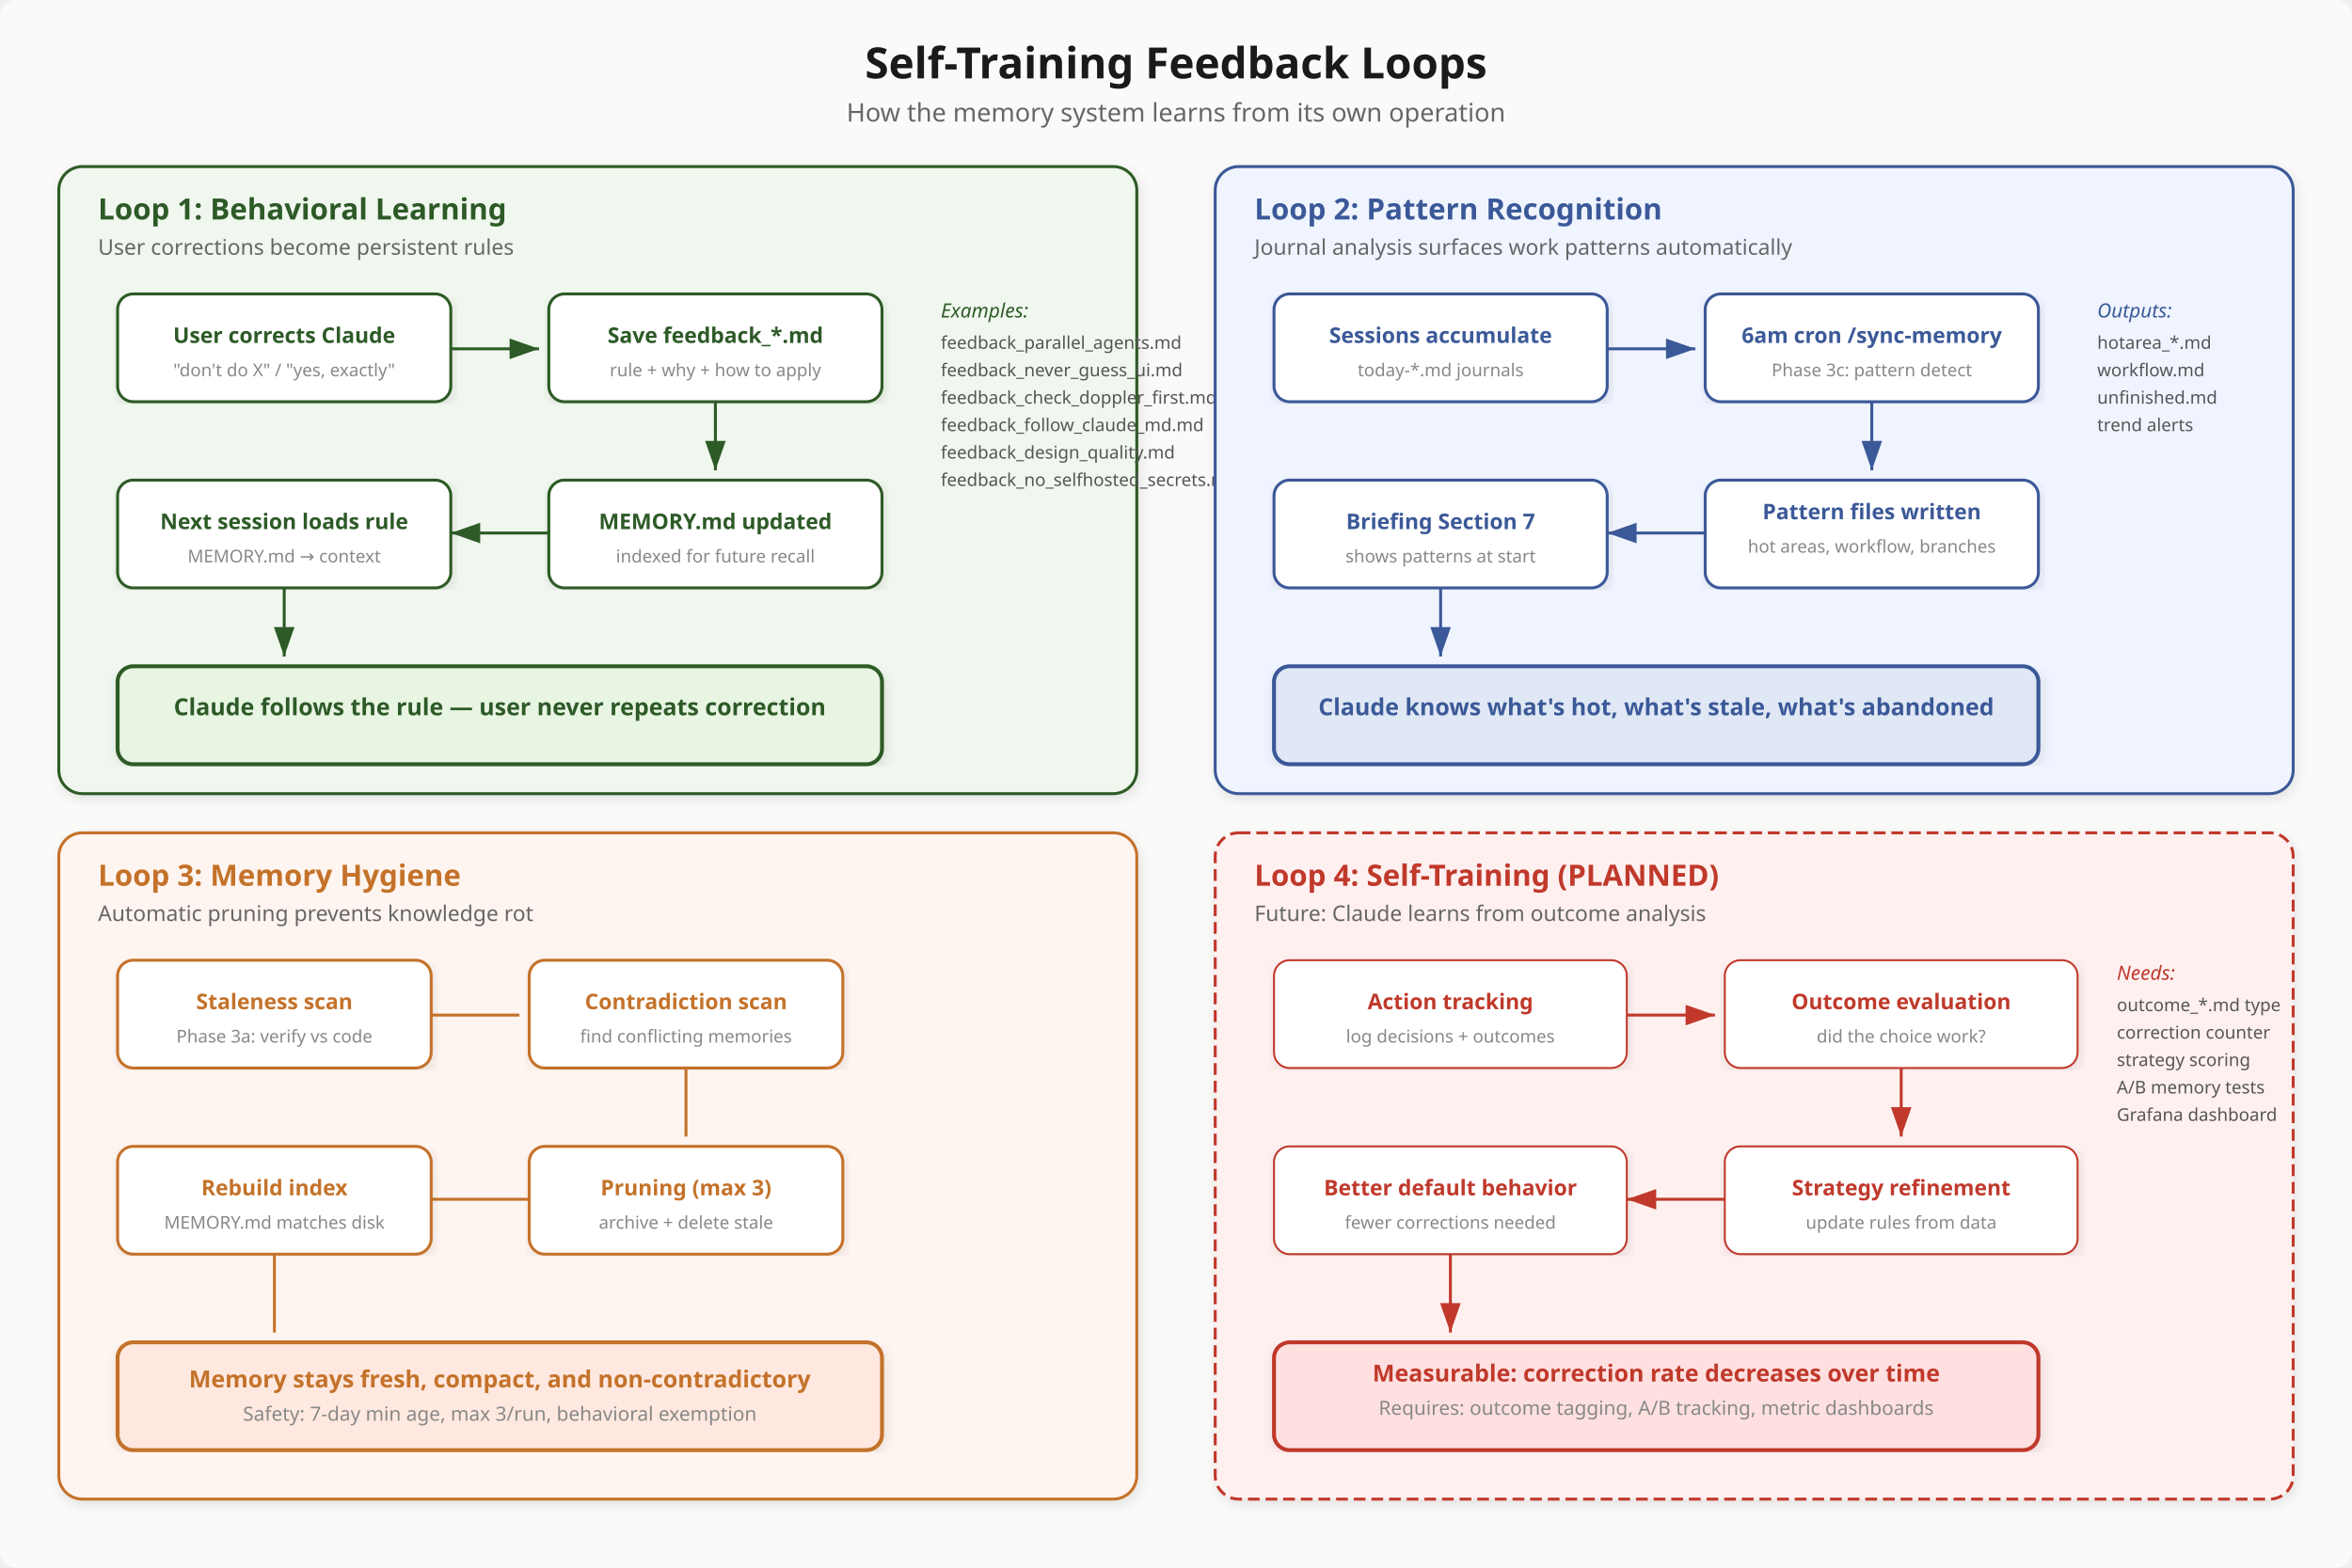
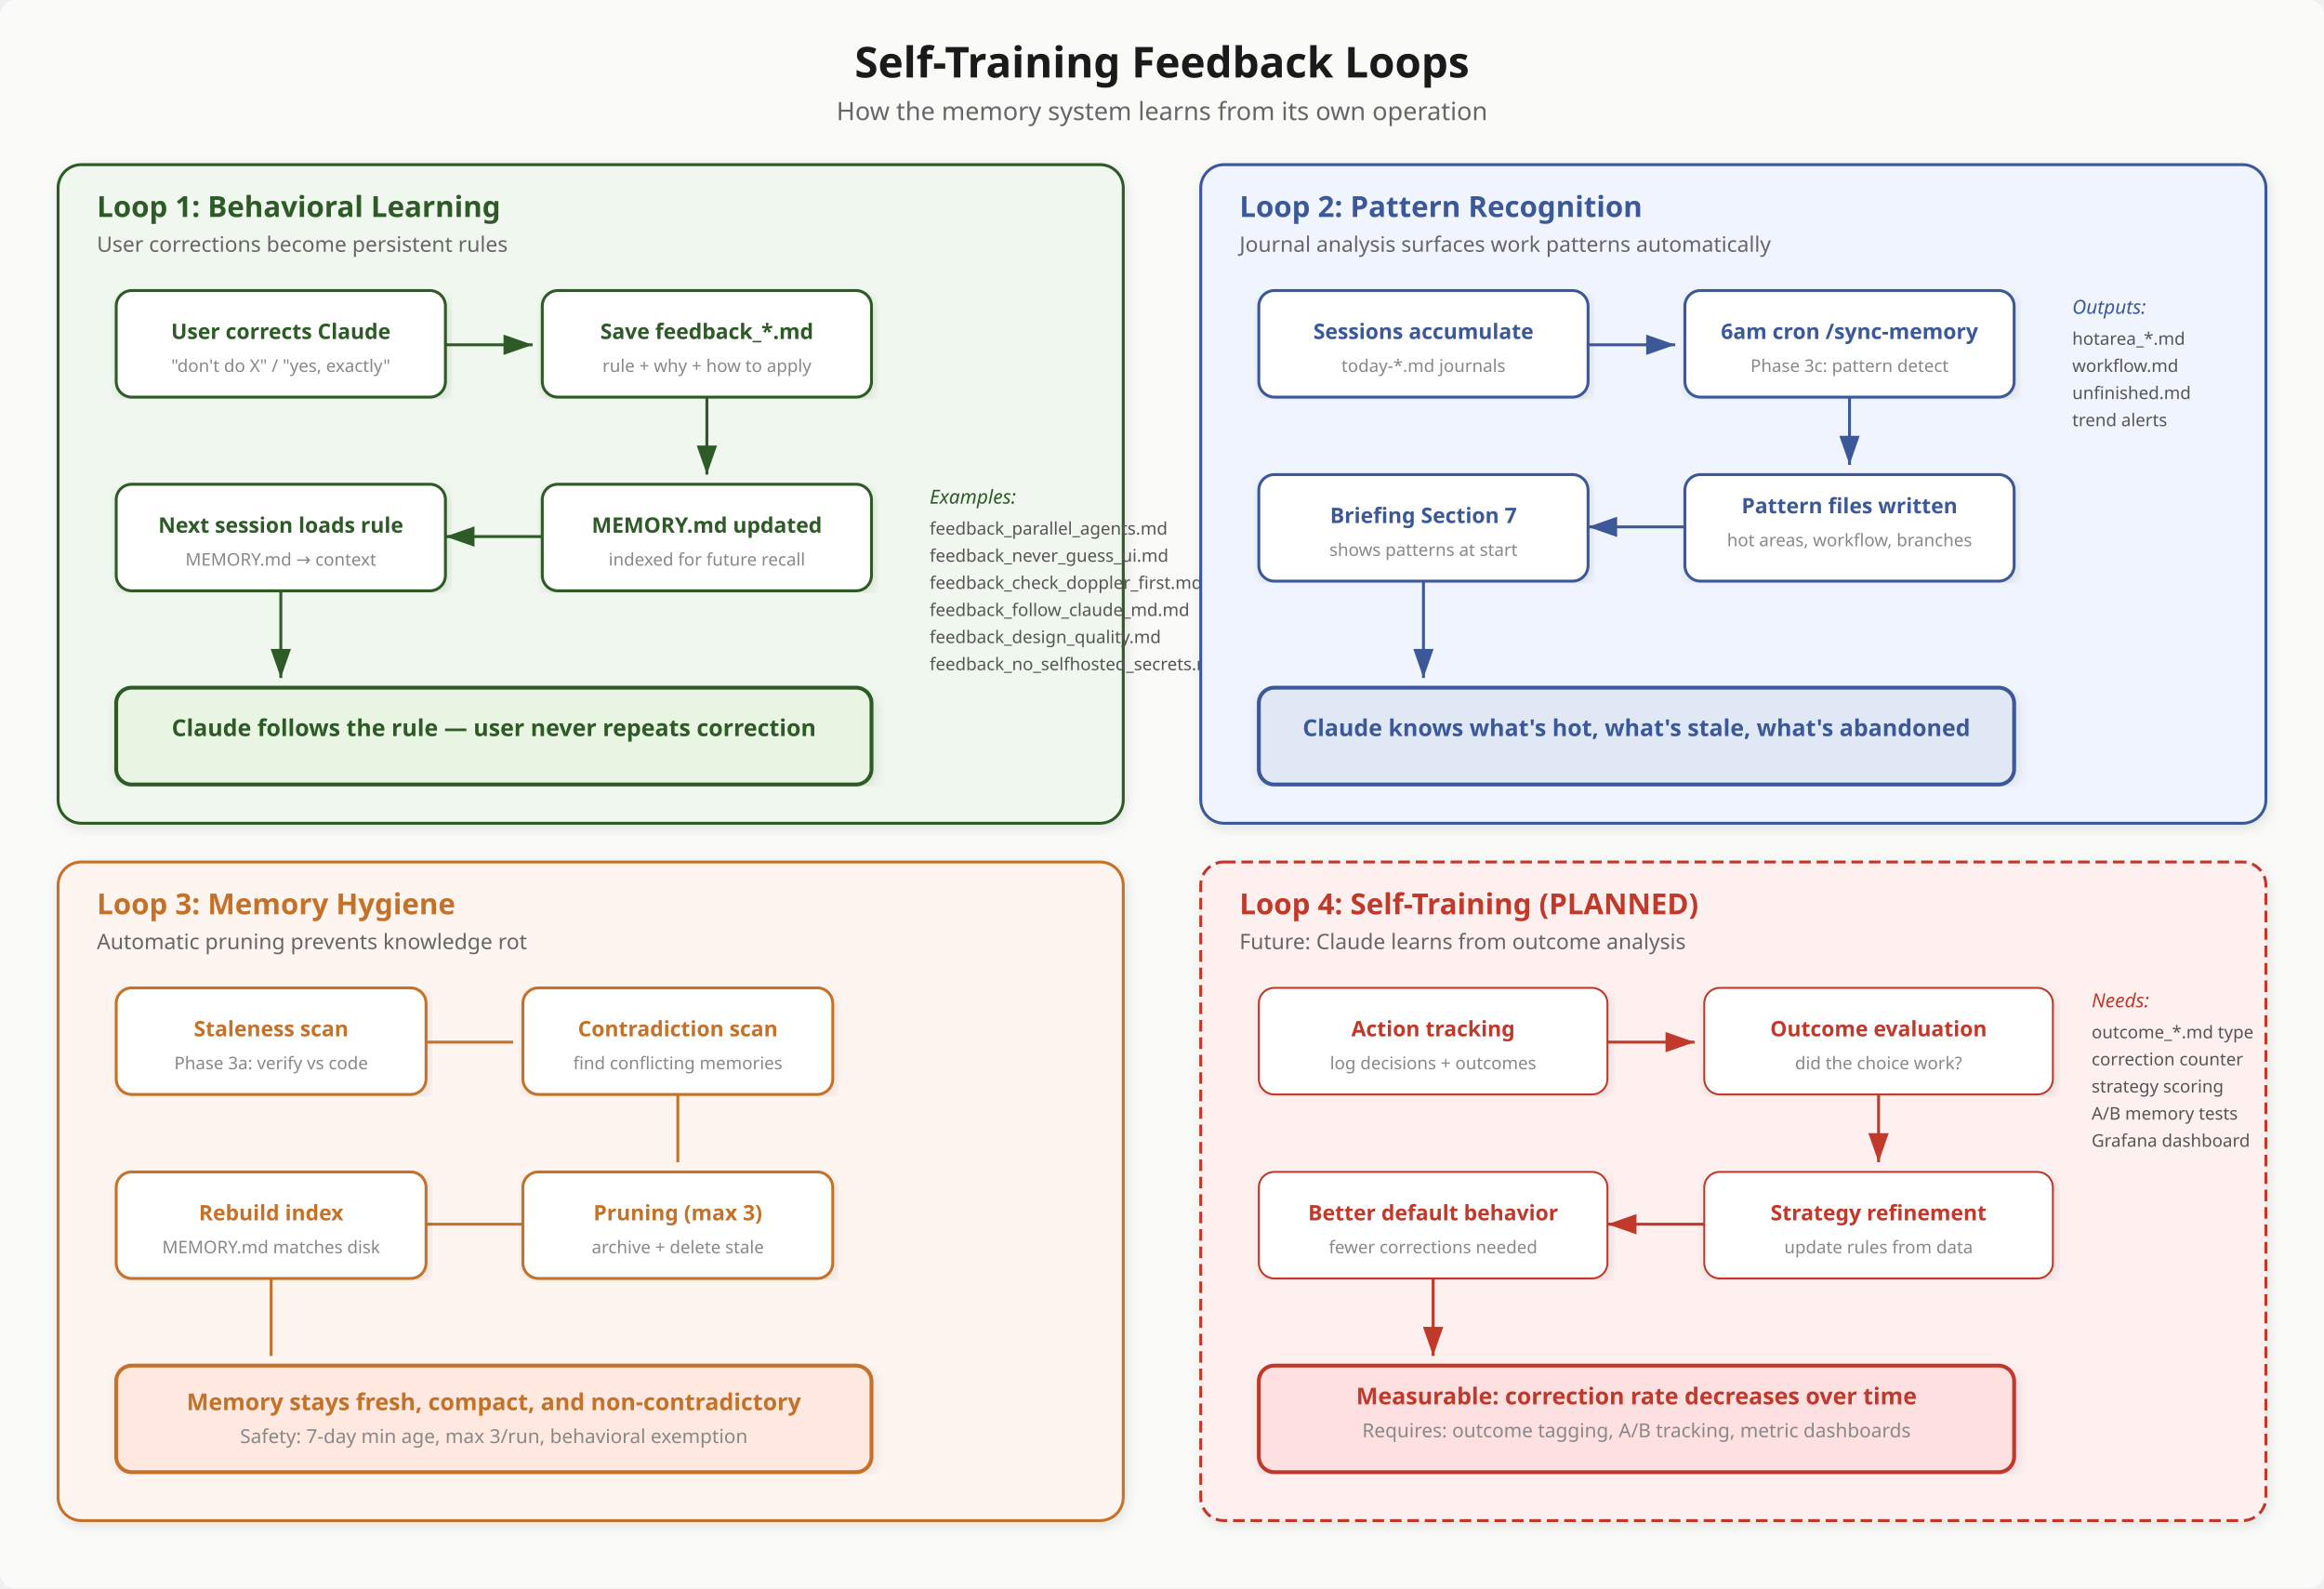
- <svg xmlns="http://www.w3.org/2000/svg" viewBox="0 0 1200 800" font-family="'Plus Jakarta Sans', 'Segoe UI', system-ui, sans-serif">
+ <svg xmlns="http://www.w3.org/2000/svg" viewBox="0 0 1200 820" font-family="'Plus Jakarta Sans', 'Segoe UI', system-ui, sans-serif">
  <defs>
    <marker id="a" markerWidth="10" markerHeight="7" refX="10" refY="3.5" orient="auto">
      <polygon points="0 0, 10 3.5, 0 7" fill="#2D5A27" />
    </marker>
    <marker id="a-red" markerWidth="10" markerHeight="7" refX="10" refY="3.5" orient="auto">
      <polygon points="0 0, 10 3.5, 0 7" fill="#C0392B" />
    </marker>
    <marker id="a-blue" markerWidth="10" markerHeight="7" refX="10" refY="3.5" orient="auto">
      <polygon points="0 0, 10 3.5, 0 7" fill="#3B5998" />
    </marker>
    <filter id="s" x="-2%" y="-2%" width="104%" height="104%">
      <feDropShadow dx="1" dy="2" stdDeviation="3" flood-opacity="0.1" />
    </filter>
  </defs>
-   <rect width="1200" height="800" fill="#FAFAF9" rx="8" />
+   <rect width="1200" height="820" fill="#FAFAF9" rx="8" />
  <text x="600" y="40" text-anchor="middle" font-size="22" font-weight="700" fill="#1a1a1a">Self-Training Feedback Loops</text>
  <text x="600" y="62" text-anchor="middle" font-size="13" fill="#666">How the memory system learns from its own operation</text>
-   <rect x="30" y="85" width="550" height="320" rx="12" fill="#F0F7EE" stroke="#2D5A27" stroke-width="1.5" filter="url(#s)" />
+   <rect x="30" y="85" width="550" height="340" rx="12" fill="#F0F7EE" stroke="#2D5A27" stroke-width="1.5" filter="url(#s)" />
  <text x="50" y="112" font-size="15" font-weight="700" fill="#2D5A27">Loop 1: Behavioral Learning</text>
  <text x="50" y="130" font-size="11" fill="#666">User corrections become persistent rules</text>
  <rect x="60" y="150" width="170" height="55" rx="8" fill="#fff" stroke="#2D5A27" stroke-width="1.5" filter="url(#s)" />
  <text x="145" y="175" text-anchor="middle" font-size="11" font-weight="600" fill="#2D5A27">User corrects Claude</text>
  <text x="145" y="192" text-anchor="middle" font-size="9" fill="#888">"don't do X" / "yes, exactly"</text>
  <line x1="230" y1="178" x2="275" y2="178" stroke="#2D5A27" stroke-width="1.5" marker-end="url(#a)" />
  <rect x="280" y="150" width="170" height="55" rx="8" fill="#fff" stroke="#2D5A27" stroke-width="1.5" filter="url(#s)" />
  <text x="365" y="175" text-anchor="middle" font-size="11" font-weight="600" fill="#2D5A27">Save feedback_*.md</text>
  <text x="365" y="192" text-anchor="middle" font-size="9" fill="#888">rule + why + how to apply</text>
-   <line x1="365" y1="205" x2="365" y2="240" stroke="#2D5A27" stroke-width="1.5" marker-end="url(#a)" />
-   <rect x="280" y="245" width="170" height="55" rx="8" fill="#fff" stroke="#2D5A27" stroke-width="1.5" filter="url(#s)" />
-   <text x="365" y="270" text-anchor="middle" font-size="11" font-weight="600" fill="#2D5A27">MEMORY.md updated</text>
-   <text x="365" y="287" text-anchor="middle" font-size="9" fill="#888">indexed for future recall</text>
-   <line x1="280" y1="272" x2="230" y2="272" stroke="#2D5A27" stroke-width="1.5" marker-end="url(#a)" />
-   <rect x="60" y="245" width="170" height="55" rx="8" fill="#fff" stroke="#2D5A27" stroke-width="1.5" filter="url(#s)" />
-   <text x="145" y="270" text-anchor="middle" font-size="11" font-weight="600" fill="#2D5A27">Next session loads rule</text>
-   <text x="145" y="287" text-anchor="middle" font-size="9" fill="#888">MEMORY.md → context</text>
-   <line x1="145" y1="300" x2="145" y2="335" stroke="#2D5A27" stroke-width="1.5" marker-end="url(#a)" />
-   <rect x="60" y="340" width="390" height="50" rx="8" fill="#E8F5E3" stroke="#2D5A27" stroke-width="2" filter="url(#s)" />
-   <text x="255" y="365" text-anchor="middle" font-size="12" font-weight="700" fill="#2D5A27">Claude follows the rule — user never repeats correction</text>
-   <text x="480" y="162" font-size="10" fill="#2D5A27" font-style="italic">Examples:</text>
-   <text x="480" y="178" font-size="9" fill="#555">feedback_parallel_agents.md</text>
-   <text x="480" y="192" font-size="9" fill="#555">feedback_never_guess_ui.md</text>
-   <text x="480" y="206" font-size="9" fill="#555">feedback_check_doppler_first.md</text>
-   <text x="480" y="220" font-size="9" fill="#555">feedback_follow_claude_md.md</text>
-   <text x="480" y="234" font-size="9" fill="#555">feedback_design_quality.md</text>
-   <text x="480" y="248" font-size="9" fill="#555">feedback_no_selfhosted_secrets.md</text>
-   <rect x="620" y="85" width="550" height="320" rx="12" fill="#F0F4FF" stroke="#3B5998" stroke-width="1.5" filter="url(#s)" />
+   <line x1="365" y1="205" x2="365" y2="245" stroke="#2D5A27" stroke-width="1.5" marker-end="url(#a)" />
+   <rect x="280" y="250" width="170" height="55" rx="8" fill="#fff" stroke="#2D5A27" stroke-width="1.5" filter="url(#s)" />
+   <text x="365" y="275" text-anchor="middle" font-size="11" font-weight="600" fill="#2D5A27">MEMORY.md updated</text>
+   <text x="365" y="292" text-anchor="middle" font-size="9" fill="#888">indexed for future recall</text>
+   <line x1="280" y1="277" x2="230" y2="277" stroke="#2D5A27" stroke-width="1.5" marker-end="url(#a)" />
+   <rect x="60" y="250" width="170" height="55" rx="8" fill="#fff" stroke="#2D5A27" stroke-width="1.5" filter="url(#s)" />
+   <text x="145" y="275" text-anchor="middle" font-size="11" font-weight="600" fill="#2D5A27">Next session loads rule</text>
+   <text x="145" y="292" text-anchor="middle" font-size="9" fill="#888">MEMORY.md → context</text>
+   <line x1="145" y1="305" x2="145" y2="350" stroke="#2D5A27" stroke-width="1.5" marker-end="url(#a)" />
+   <rect x="60" y="355" width="390" height="50" rx="8" fill="#E8F5E3" stroke="#2D5A27" stroke-width="2" filter="url(#s)" />
+   <text x="255" y="380" text-anchor="middle" font-size="12" font-weight="700" fill="#2D5A27">Claude follows the rule — user never repeats correction</text>
+   <text x="480" y="260" font-size="10" fill="#2D5A27" font-style="italic">Examples:</text>
+   <text x="480" y="276" font-size="9" fill="#555">feedback_parallel_agents.md</text>
+   <text x="480" y="290" font-size="9" fill="#555">feedback_never_guess_ui.md</text>
+   <text x="480" y="304" font-size="9" fill="#555">feedback_check_doppler_first.md</text>
+   <text x="480" y="318" font-size="9" fill="#555">feedback_follow_claude_md.md</text>
+   <text x="480" y="332" font-size="9" fill="#555">feedback_design_quality.md</text>
+   <text x="480" y="346" font-size="9" fill="#555">feedback_no_selfhosted_secrets.md</text>
+   <rect x="620" y="85" width="550" height="340" rx="12" fill="#F0F4FF" stroke="#3B5998" stroke-width="1.5" filter="url(#s)" />
  <text x="640" y="112" font-size="15" font-weight="700" fill="#3B5998">Loop 2: Pattern Recognition</text>
  <text x="640" y="130" font-size="11" fill="#666">Journal analysis surfaces work patterns automatically</text>
  <rect x="650" y="150" width="170" height="55" rx="8" fill="#fff" stroke="#3B5998" stroke-width="1.5" filter="url(#s)" />
  <text x="735" y="175" text-anchor="middle" font-size="11" font-weight="600" fill="#3B5998">Sessions accumulate</text>
  <text x="735" y="192" text-anchor="middle" font-size="9" fill="#888">today-*.md journals</text>
  <line x1="820" y1="178" x2="865" y2="178" stroke="#3B5998" stroke-width="1.5" marker-end="url(#a-blue)" />
  <rect x="870" y="150" width="170" height="55" rx="8" fill="#fff" stroke="#3B5998" stroke-width="1.5" filter="url(#s)" />
  <text x="955" y="175" text-anchor="middle" font-size="11" font-weight="600" fill="#3B5998">6am cron /sync-memory</text>
  <text x="955" y="192" text-anchor="middle" font-size="9" fill="#888">Phase 3c: pattern detect</text>
  <line x1="955" y1="205" x2="955" y2="240" stroke="#3B5998" stroke-width="1.5" marker-end="url(#a-blue)" />
  <rect x="870" y="245" width="170" height="55" rx="8" fill="#fff" stroke="#3B5998" stroke-width="1.5" filter="url(#s)" />
  <text x="955" y="265" text-anchor="middle" font-size="11" font-weight="600" fill="#3B5998">Pattern files written</text>
  <text x="955" y="282" text-anchor="middle" font-size="9" fill="#888">hot areas, workflow, branches</text>
  <line x1="870" y1="272" x2="820" y2="272" stroke="#3B5998" stroke-width="1.5" marker-end="url(#a-blue)" />
  <rect x="650" y="245" width="170" height="55" rx="8" fill="#fff" stroke="#3B5998" stroke-width="1.5" filter="url(#s)" />
  <text x="735" y="270" text-anchor="middle" font-size="11" font-weight="600" fill="#3B5998">Briefing Section 7</text>
  <text x="735" y="287" text-anchor="middle" font-size="9" fill="#888">shows patterns at start</text>
-   <line x1="735" y1="300" x2="735" y2="335" stroke="#3B5998" stroke-width="1.5" marker-end="url(#a-blue)" />
-   <rect x="650" y="340" width="390" height="50" rx="8" fill="#E0E8F5" stroke="#3B5998" stroke-width="2" filter="url(#s)" />
-   <text x="845" y="365" text-anchor="middle" font-size="12" font-weight="700" fill="#3B5998">Claude knows what's hot, what's stale, what's abandoned</text>
+   <line x1="735" y1="300" x2="735" y2="350" stroke="#3B5998" stroke-width="1.5" marker-end="url(#a-blue)" />
+   <rect x="650" y="355" width="390" height="50" rx="8" fill="#E0E8F5" stroke="#3B5998" stroke-width="2" filter="url(#s)" />
+   <text x="845" y="380" text-anchor="middle" font-size="12" font-weight="700" fill="#3B5998">Claude knows what's hot, what's stale, what's abandoned</text>
  <text x="1070" y="162" font-size="10" fill="#3B5998" font-style="italic">Outputs:</text>
  <text x="1070" y="178" font-size="9" fill="#555">hotarea_*.md</text>
  <text x="1070" y="192" font-size="9" fill="#555">workflow.md</text>
  <text x="1070" y="206" font-size="9" fill="#555">unfinished.md</text>
  <text x="1070" y="220" font-size="9" fill="#555">trend alerts</text>
-   <rect x="30" y="425" width="550" height="340" rx="12" fill="#FFF5F0" stroke="#C4722A" stroke-width="1.5" filter="url(#s)" />
-   <text x="50" y="452" font-size="15" font-weight="700" fill="#C4722A">Loop 3: Memory Hygiene</text>
-   <text x="50" y="470" font-size="11" fill="#666">Automatic pruning prevents knowledge rot</text>
-   <rect x="60" y="490" width="160" height="55" rx="8" fill="#fff" stroke="#C4722A" stroke-width="1.5" filter="url(#s)" />
-   <text x="140" y="515" text-anchor="middle" font-size="11" font-weight="600" fill="#C4722A">Staleness scan</text>
-   <text x="140" y="532" text-anchor="middle" font-size="9" fill="#888">Phase 3a: verify vs code</text>
-   <line x1="220" y1="518" x2="265" y2="518" stroke="#C4722A" stroke-width="1.5" marker-end="url(#arr-orange)" />
-   <rect x="270" y="490" width="160" height="55" rx="8" fill="#fff" stroke="#C4722A" stroke-width="1.5" filter="url(#s)" />
-   <text x="350" y="515" text-anchor="middle" font-size="11" font-weight="600" fill="#C4722A">Contradiction scan</text>
-   <text x="350" y="532" text-anchor="middle" font-size="9" fill="#888">find conflicting memories</text>
-   <line x1="350" y1="545" x2="350" y2="580" stroke="#C4722A" stroke-width="1.5" marker-end="url(#arr-orange)" />
-   <rect x="270" y="585" width="160" height="55" rx="8" fill="#fff" stroke="#C4722A" stroke-width="1.5" filter="url(#s)" />
-   <text x="350" y="610" text-anchor="middle" font-size="11" font-weight="600" fill="#C4722A">Pruning (max 3)</text>
-   <text x="350" y="627" text-anchor="middle" font-size="9" fill="#888">archive + delete stale</text>
-   <line x1="270" y1="612" x2="220" y2="612" stroke="#C4722A" stroke-width="1.5" marker-end="url(#arr-orange)" />
-   <rect x="60" y="585" width="160" height="55" rx="8" fill="#fff" stroke="#C4722A" stroke-width="1.5" filter="url(#s)" />
-   <text x="140" y="610" text-anchor="middle" font-size="11" font-weight="600" fill="#C4722A">Rebuild index</text>
-   <text x="140" y="627" text-anchor="middle" font-size="9" fill="#888">MEMORY.md matches disk</text>
-   <line x1="140" y1="640" x2="140" y2="680" stroke="#C4722A" stroke-width="1.5" marker-end="url(#arr-orange)" />
-   <rect x="60" y="685" width="390" height="55" rx="8" fill="#FEE8DF" stroke="#C4722A" stroke-width="2" filter="url(#s)" />
-   <text x="255" y="708" text-anchor="middle" font-size="12" font-weight="700" fill="#C4722A">Memory stays fresh, compact, and non-contradictory</text>
-   <text x="255" y="725" text-anchor="middle" font-size="10" fill="#888">Safety: 7-day min age, max 3/run, behavioral exemption</text>
-   <rect x="620" y="425" width="550" height="340" rx="12" fill="#FFF0F0" stroke="#C0392B" stroke-width="1.5" stroke-dasharray="6 3" filter="url(#s)" />
-   <text x="640" y="452" font-size="15" font-weight="700" fill="#C0392B">Loop 4: Self-Training (PLANNED)</text>
-   <text x="640" y="470" font-size="11" fill="#666">Future: Claude learns from outcome analysis</text>
-   <rect x="650" y="490" width="180" height="55" rx="8" fill="#fff" stroke="#C0392B" stroke-width="1" filter="url(#s)" />
-   <text x="740" y="515" text-anchor="middle" font-size="11" font-weight="600" fill="#C0392B">Action tracking</text>
-   <text x="740" y="532" text-anchor="middle" font-size="9" fill="#888">log decisions + outcomes</text>
-   <line x1="830" y1="518" x2="875" y2="518" stroke="#C0392B" stroke-width="1.5" marker-end="url(#a-red)" />
-   <rect x="880" y="490" width="180" height="55" rx="8" fill="#fff" stroke="#C0392B" stroke-width="1" filter="url(#s)" />
-   <text x="970" y="515" text-anchor="middle" font-size="11" font-weight="600" fill="#C0392B">Outcome evaluation</text>
-   <text x="970" y="532" text-anchor="middle" font-size="9" fill="#888">did the choice work?</text>
-   <line x1="970" y1="545" x2="970" y2="580" stroke="#C0392B" stroke-width="1.5" marker-end="url(#a-red)" />
-   <rect x="880" y="585" width="180" height="55" rx="8" fill="#fff" stroke="#C0392B" stroke-width="1" filter="url(#s)" />
-   <text x="970" y="610" text-anchor="middle" font-size="11" font-weight="600" fill="#C0392B">Strategy refinement</text>
-   <text x="970" y="627" text-anchor="middle" font-size="9" fill="#888">update rules from data</text>
-   <line x1="880" y1="612" x2="830" y2="612" stroke="#C0392B" stroke-width="1.5" marker-end="url(#a-red)" />
-   <rect x="650" y="585" width="180" height="55" rx="8" fill="#fff" stroke="#C0392B" stroke-width="1" filter="url(#s)" />
-   <text x="740" y="610" text-anchor="middle" font-size="11" font-weight="600" fill="#C0392B">Better default behavior</text>
-   <text x="740" y="627" text-anchor="middle" font-size="9" fill="#888">fewer corrections needed</text>
-   <line x1="740" y1="640" x2="740" y2="680" stroke="#C0392B" stroke-width="1.5" marker-end="url(#a-red)" />
-   <rect x="650" y="685" width="390" height="55" rx="8" fill="#FFE0E0" stroke="#C0392B" stroke-width="2" filter="url(#s)" />
-   <text x="845" y="705" text-anchor="middle" font-size="12" font-weight="700" fill="#C0392B">Measurable: correction rate decreases over time</text>
-   <text x="845" y="722" text-anchor="middle" font-size="10" fill="#888">Requires: outcome tagging, A/B tracking, metric dashboards</text>
-   <text x="1080" y="500" font-size="10" fill="#C0392B" font-style="italic">Needs:</text>
-   <text x="1080" y="516" font-size="9" fill="#555">outcome_*.md type</text>
-   <text x="1080" y="530" font-size="9" fill="#555">correction counter</text>
-   <text x="1080" y="544" font-size="9" fill="#555">strategy scoring</text>
-   <text x="1080" y="558" font-size="9" fill="#555">A/B memory tests</text>
-   <text x="1080" y="572" font-size="9" fill="#555">Grafana dashboard</text>
+   <rect x="30" y="445" width="550" height="340" rx="12" fill="#FFF5F0" stroke="#C4722A" stroke-width="1.5" filter="url(#s)" />
+   <text x="50" y="472" font-size="15" font-weight="700" fill="#C4722A">Loop 3: Memory Hygiene</text>
+   <text x="50" y="490" font-size="11" fill="#666">Automatic pruning prevents knowledge rot</text>
+   <rect x="60" y="510" width="160" height="55" rx="8" fill="#fff" stroke="#C4722A" stroke-width="1.5" filter="url(#s)" />
+   <text x="140" y="535" text-anchor="middle" font-size="11" font-weight="600" fill="#C4722A">Staleness scan</text>
+   <text x="140" y="552" text-anchor="middle" font-size="9" fill="#888">Phase 3a: verify vs code</text>
+   <line x1="220" y1="538" x2="265" y2="538" stroke="#C4722A" stroke-width="1.5" marker-end="url(#arr-orange)" />
+   <rect x="270" y="510" width="160" height="55" rx="8" fill="#fff" stroke="#C4722A" stroke-width="1.5" filter="url(#s)" />
+   <text x="350" y="535" text-anchor="middle" font-size="11" font-weight="600" fill="#C4722A">Contradiction scan</text>
+   <text x="350" y="552" text-anchor="middle" font-size="9" fill="#888">find conflicting memories</text>
+   <line x1="350" y1="565" x2="350" y2="600" stroke="#C4722A" stroke-width="1.5" marker-end="url(#arr-orange)" />
+   <rect x="270" y="605" width="160" height="55" rx="8" fill="#fff" stroke="#C4722A" stroke-width="1.5" filter="url(#s)" />
+   <text x="350" y="630" text-anchor="middle" font-size="11" font-weight="600" fill="#C4722A">Pruning (max 3)</text>
+   <text x="350" y="647" text-anchor="middle" font-size="9" fill="#888">archive + delete stale</text>
+   <line x1="270" y1="632" x2="220" y2="632" stroke="#C4722A" stroke-width="1.5" marker-end="url(#arr-orange)" />
+   <rect x="60" y="605" width="160" height="55" rx="8" fill="#fff" stroke="#C4722A" stroke-width="1.5" filter="url(#s)" />
+   <text x="140" y="630" text-anchor="middle" font-size="11" font-weight="600" fill="#C4722A">Rebuild index</text>
+   <text x="140" y="647" text-anchor="middle" font-size="9" fill="#888">MEMORY.md matches disk</text>
+   <line x1="140" y1="660" x2="140" y2="700" stroke="#C4722A" stroke-width="1.5" marker-end="url(#arr-orange)" />
+   <rect x="60" y="705" width="390" height="55" rx="8" fill="#FEE8DF" stroke="#C4722A" stroke-width="2" filter="url(#s)" />
+   <text x="255" y="728" text-anchor="middle" font-size="12" font-weight="700" fill="#C4722A">Memory stays fresh, compact, and non-contradictory</text>
+   <text x="255" y="745" text-anchor="middle" font-size="10" fill="#888">Safety: 7-day min age, max 3/run, behavioral exemption</text>
+   <rect x="620" y="445" width="550" height="340" rx="12" fill="#FFF0F0" stroke="#C0392B" stroke-width="1.5" stroke-dasharray="6 3" filter="url(#s)" />
+   <text x="640" y="472" font-size="15" font-weight="700" fill="#C0392B">Loop 4: Self-Training (PLANNED)</text>
+   <text x="640" y="490" font-size="11" fill="#666">Future: Claude learns from outcome analysis</text>
+   <rect x="650" y="510" width="180" height="55" rx="8" fill="#fff" stroke="#C0392B" stroke-width="1" filter="url(#s)" />
+   <text x="740" y="535" text-anchor="middle" font-size="11" font-weight="600" fill="#C0392B">Action tracking</text>
+   <text x="740" y="552" text-anchor="middle" font-size="9" fill="#888">log decisions + outcomes</text>
+   <line x1="830" y1="538" x2="875" y2="538" stroke="#C0392B" stroke-width="1.5" marker-end="url(#a-red)" />
+   <rect x="880" y="510" width="180" height="55" rx="8" fill="#fff" stroke="#C0392B" stroke-width="1" filter="url(#s)" />
+   <text x="970" y="535" text-anchor="middle" font-size="11" font-weight="600" fill="#C0392B">Outcome evaluation</text>
+   <text x="970" y="552" text-anchor="middle" font-size="9" fill="#888">did the choice work?</text>
+   <line x1="970" y1="565" x2="970" y2="600" stroke="#C0392B" stroke-width="1.5" marker-end="url(#a-red)" />
+   <rect x="880" y="605" width="180" height="55" rx="8" fill="#fff" stroke="#C0392B" stroke-width="1" filter="url(#s)" />
+   <text x="970" y="630" text-anchor="middle" font-size="11" font-weight="600" fill="#C0392B">Strategy refinement</text>
+   <text x="970" y="647" text-anchor="middle" font-size="9" fill="#888">update rules from data</text>
+   <line x1="880" y1="632" x2="830" y2="632" stroke="#C0392B" stroke-width="1.5" marker-end="url(#a-red)" />
+   <rect x="650" y="605" width="180" height="55" rx="8" fill="#fff" stroke="#C0392B" stroke-width="1" filter="url(#s)" />
+   <text x="740" y="630" text-anchor="middle" font-size="11" font-weight="600" fill="#C0392B">Better default behavior</text>
+   <text x="740" y="647" text-anchor="middle" font-size="9" fill="#888">fewer corrections needed</text>
+   <line x1="740" y1="660" x2="740" y2="700" stroke="#C0392B" stroke-width="1.5" marker-end="url(#a-red)" />
+   <rect x="650" y="705" width="390" height="55" rx="8" fill="#FFE0E0" stroke="#C0392B" stroke-width="2" filter="url(#s)" />
+   <text x="845" y="725" text-anchor="middle" font-size="12" font-weight="700" fill="#C0392B">Measurable: correction rate decreases over time</text>
+   <text x="845" y="742" text-anchor="middle" font-size="10" fill="#888">Requires: outcome tagging, A/B tracking, metric dashboards</text>
+   <text x="1080" y="520" font-size="10" fill="#C0392B" font-style="italic">Needs:</text>
+   <text x="1080" y="536" font-size="9" fill="#555">outcome_*.md type</text>
+   <text x="1080" y="550" font-size="9" fill="#555">correction counter</text>
+   <text x="1080" y="564" font-size="9" fill="#555">strategy scoring</text>
+   <text x="1080" y="578" font-size="9" fill="#555">A/B memory tests</text>
+   <text x="1080" y="592" font-size="9" fill="#555">Grafana dashboard</text>
</svg>
